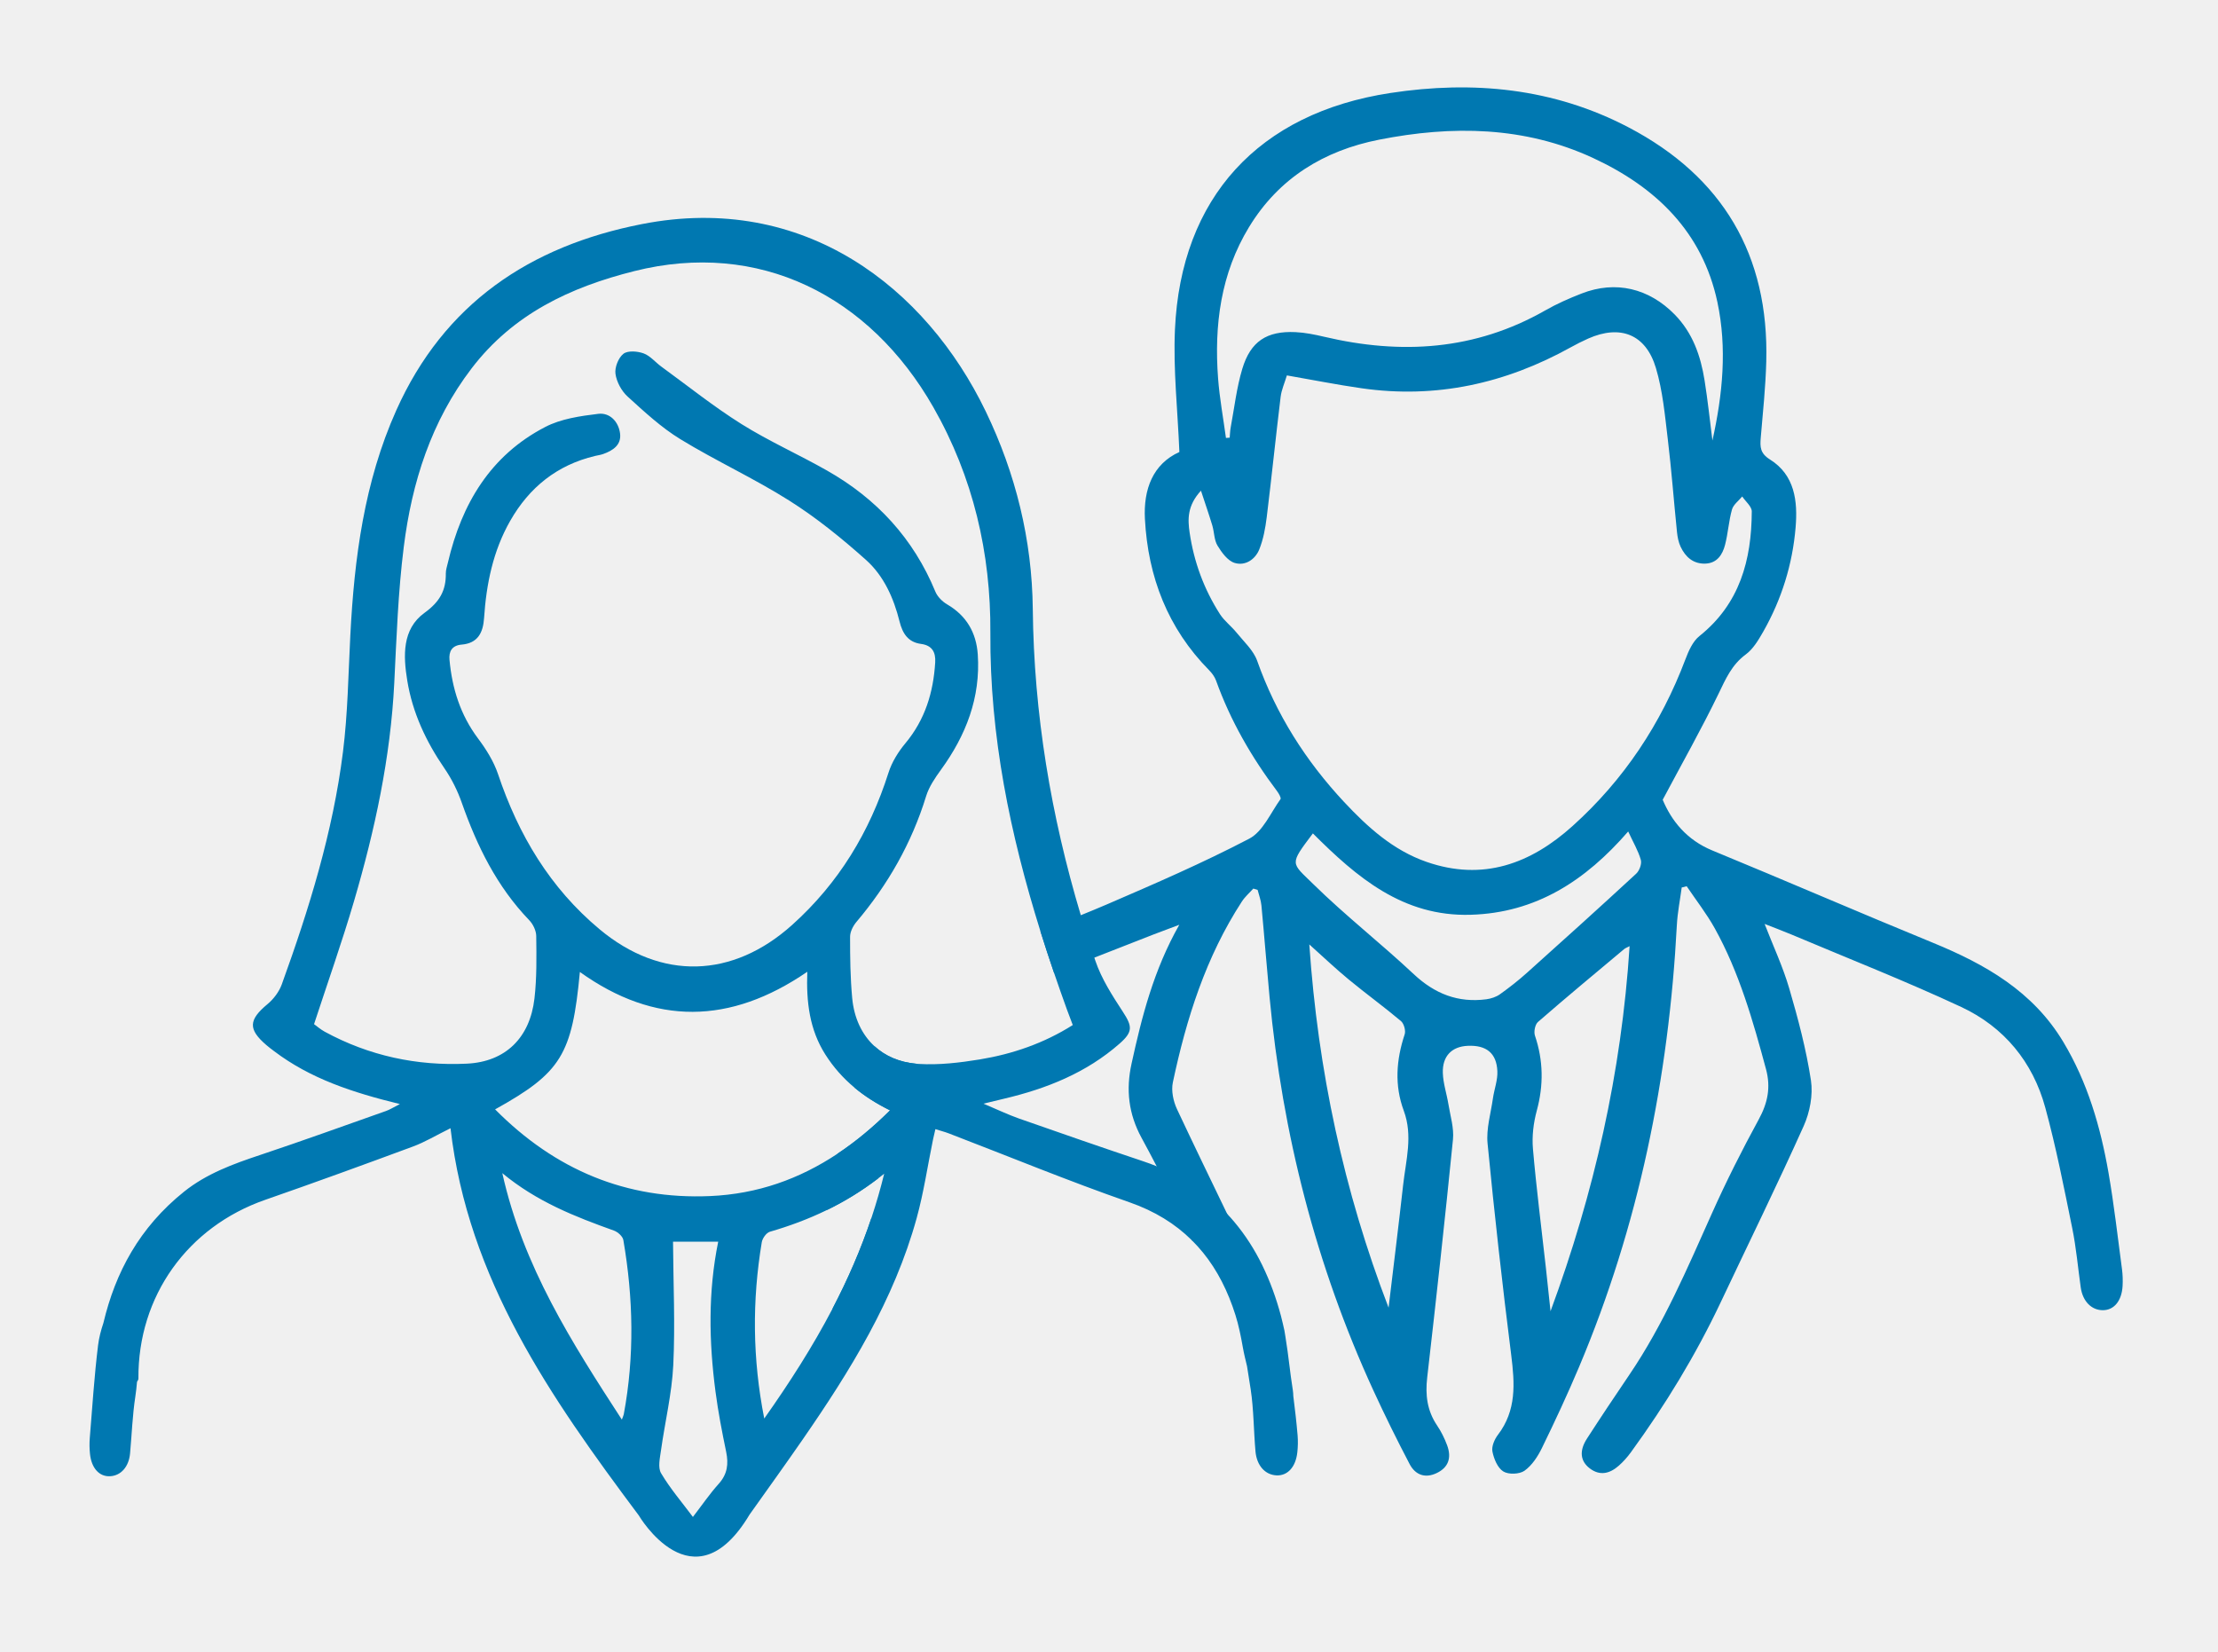
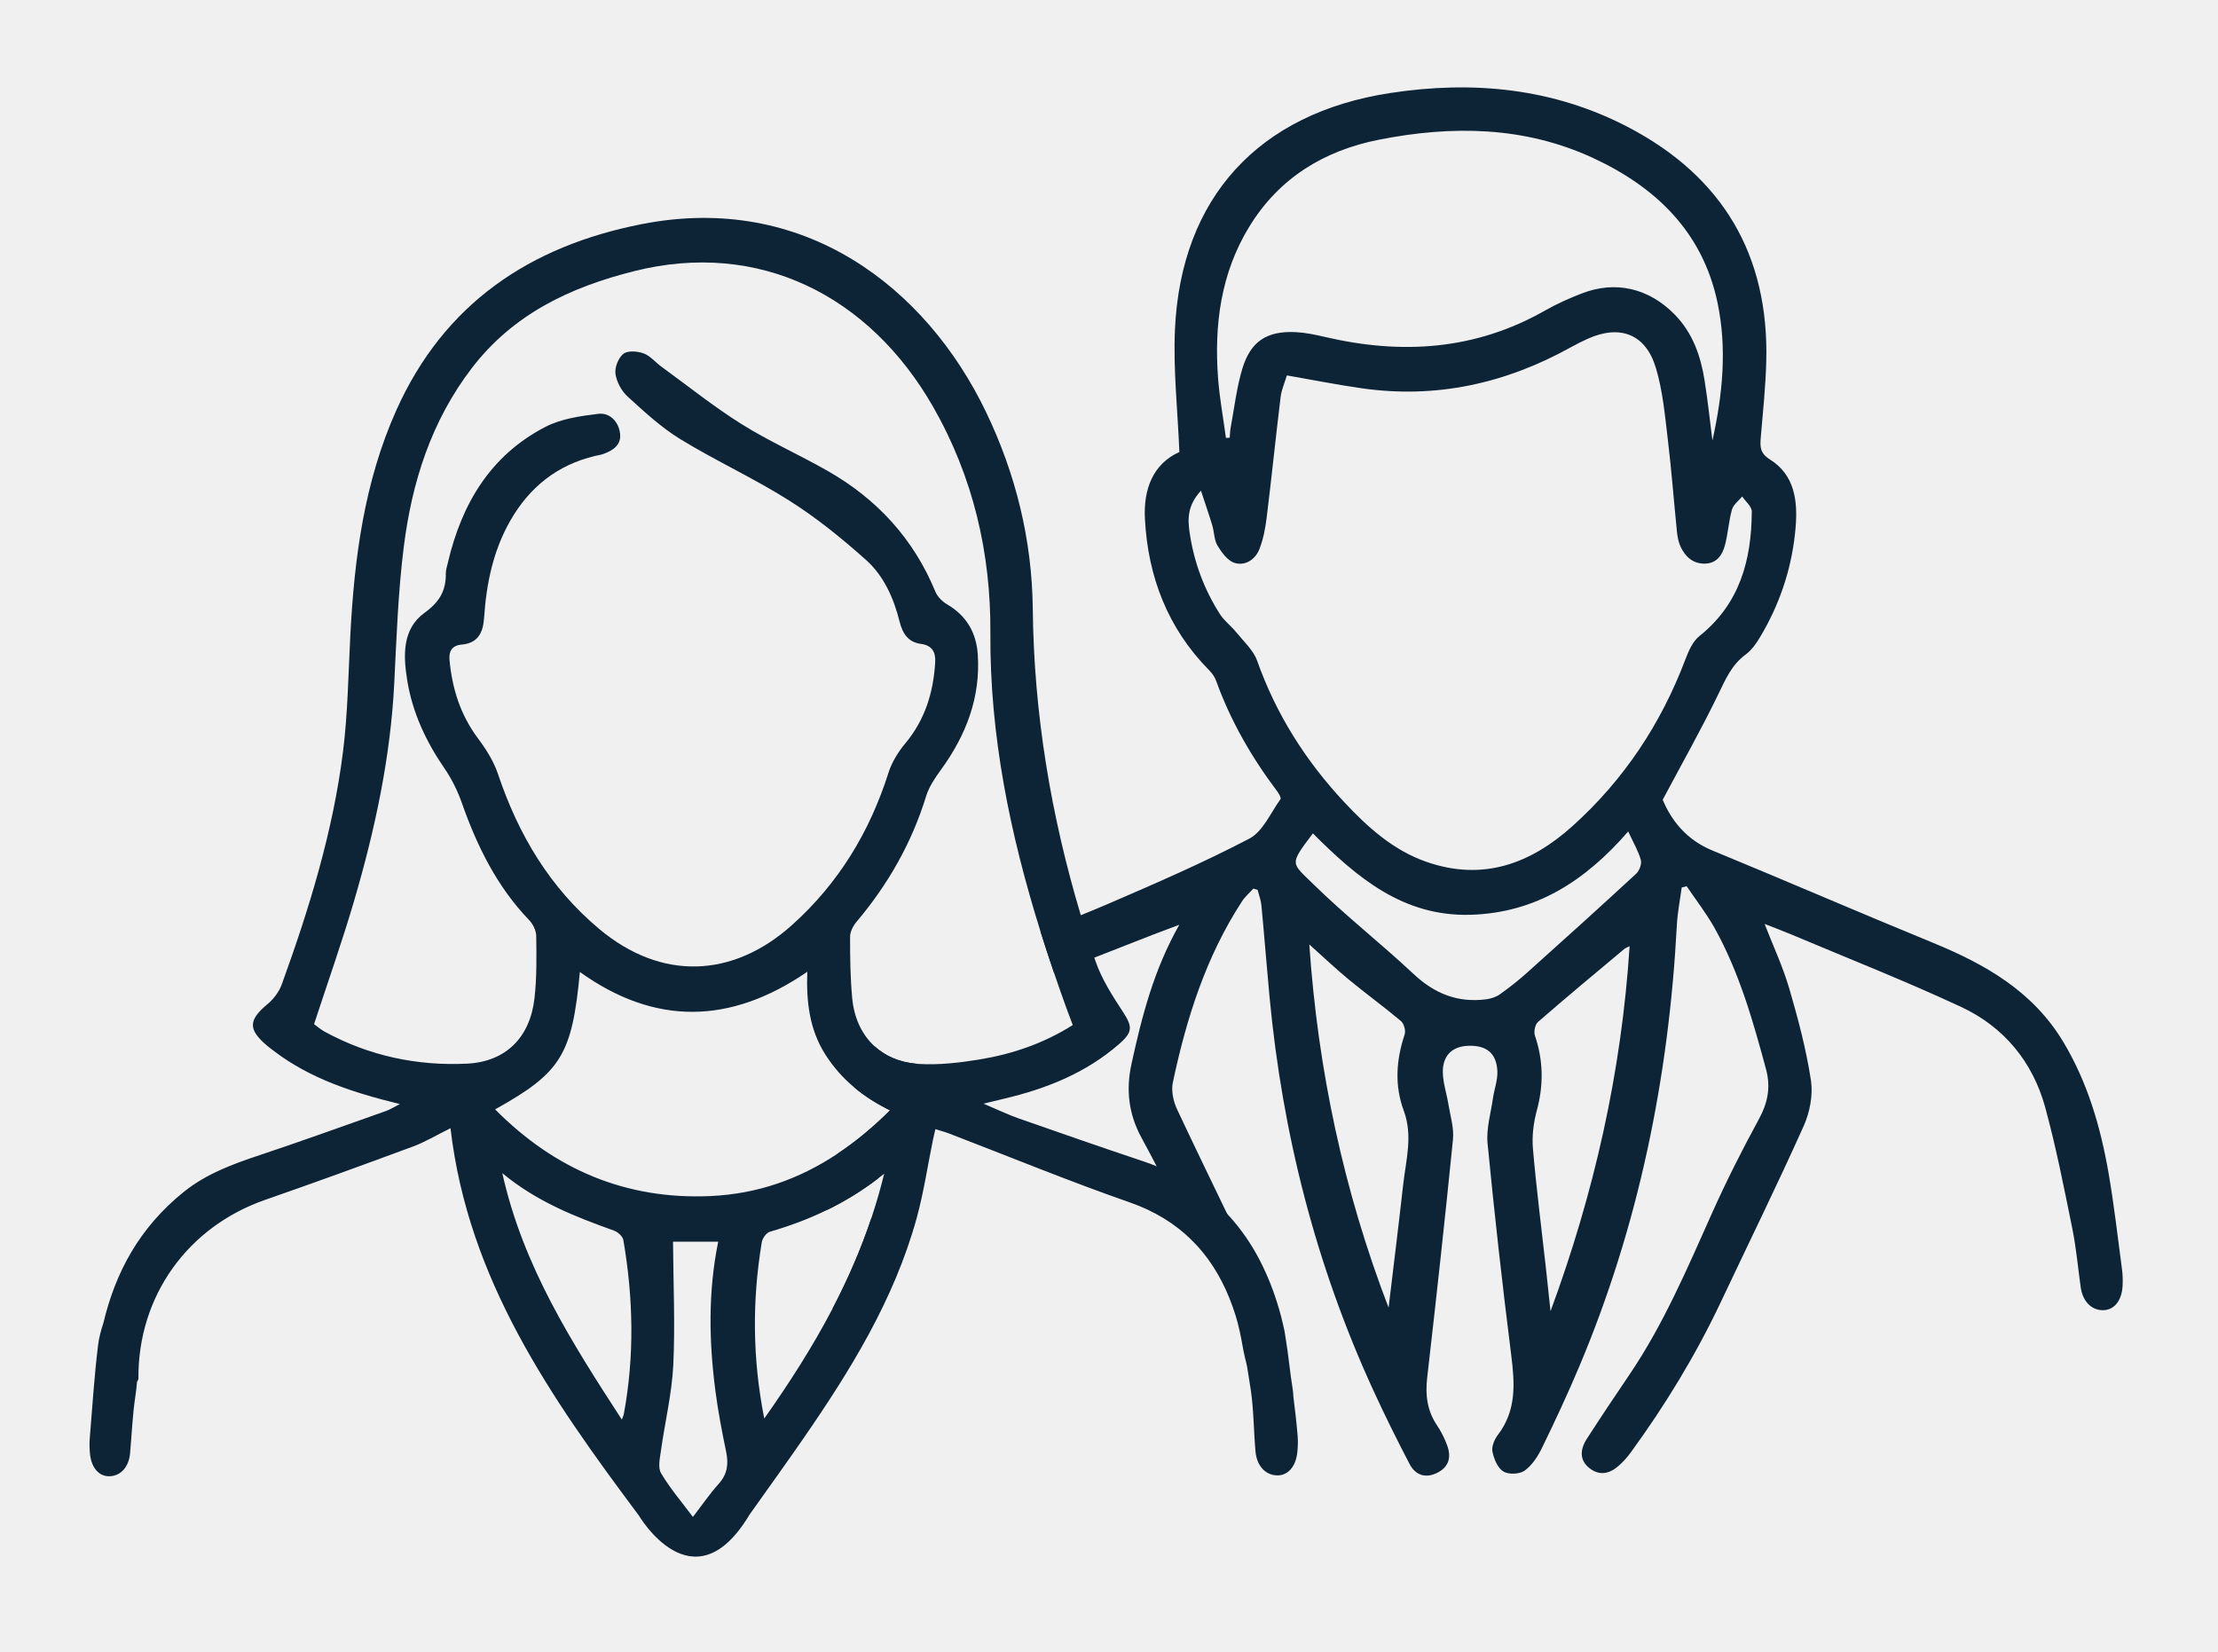
<svg xmlns="http://www.w3.org/2000/svg" version="1.1" id="Capa_1" x="0px" y="0px" viewBox="0 0 794.33 591.43" style="enable-background:new 0 0 794.33 591.43;" xml:space="preserve">
  <style type="text/css">
- 	.st0{display:none;fill:#757575;}
- 	.st1{fill:#0078B1;}
- 	.st2{fill:#0012B7;}
- 	.st3{fill:#FFFFFF;stroke:#0078B1;stroke-width:7;stroke-miterlimit:10;}
- 	.st4{fill:none;stroke:#FFFFFF;stroke-width:12;stroke-miterlimit:10;}
- 	.st5{fill:#0078B1;stroke:#0078B1;stroke-width:5;stroke-linecap:round;stroke-linejoin:round;stroke-miterlimit:10;}
+ 	.st0{display:none;fill:#0d2437;}
+ 	.st1{fill:#0d2437;}
+ 	.st2{fill:#0d2437;}
+ 	.st3{fill:#0d2437;stroke:#0078B1;stroke-width:7;stroke-miterlimit:10;}
+ 	.st4{fill:none;stroke:#0d2437;stroke-width:12;stroke-miterlimit:10;}
+ 	.st5{fill:#0d2437;stroke:#0078B1;stroke-width:5;stroke-linecap:round;stroke-linejoin:round;stroke-miterlimit:10;}
</style>
  <g>
    <path class="st1" d="M287.41,515.59c17.06-24.66,32.79-50.06,40.86-79.3c2.55-9.25,3.94-18.82,5.88-28.24   c0.22-1.09,0.49-2.17,0.84-3.68c1.83,0.58,3.39,0.98,4.88,1.55c21.53,8.26,42.87,17.07,64.64,24.65   c9.02,3.14,16.38,7.71,22.3,13.57c0,0.01,0,0.01,0.01,0.01c0.04,0.04,0.08,0.08,0.12,0.12c1.39,1.38,2.69,2.83,3.92,4.34   c5.12,6.31,8.91,13.82,11.6,22.37c1.18,3.76,1.95,7.64,2.64,11.55c0.4,2.27,0.96,4.51,1.5,6.75c0.44,2.74,0.88,5.49,1.31,8.29   c1.08,7.05,1.08,15.15,1.72,22.26c0.46,4.99,3.41,8.32,7.48,8.53c4,0.21,6.95-2.97,7.51-8.33c0.21-1.97,0.25-3.99,0.09-5.97   c-0.39-4.68-0.94-9.39-1.54-14.11c-0.01-0.69-0.06-1.41-0.18-2.17c-0.99-6.14-1.54-12.39-2.56-18.53c0-0.03-0.01-0.06-0.01-0.09   c-0.22-1.77-0.57-3.5-1.01-5.21c-0.2-0.9-0.42-1.8-0.66-2.69c-1.71-6.42-3.91-12.43-6.62-17.99c0-0.01-0.01-0.03-0.01-0.04l0,0   c-2.79-5.72-6.14-10.96-10.1-15.66c-0.8-0.96-1.63-1.89-2.49-2.8c-6.74-7.19-15.09-12.97-25.27-17.1c-1.62-0.66-3.3-1.28-5.02-1.85   c-14.81-4.95-29.55-10.08-44.28-15.24c-3.92-1.38-7.7-3.2-12.75-5.33c3.5-0.84,5.43-1.32,7.37-1.78   c15.23-3.59,29.47-9.26,41.4-19.75c4.8-4.22,4.56-6.17,1.12-11.43c-3.76-5.76-7.62-11.75-9.81-18.2c-0.13-0.39-0.26-0.77-0.39-1.16   c-1.7-5.05-3.32-10.11-4.84-15.19c-10.67-35.64-16.8-72.1-17.19-109.68c-0.26-24.66-6.09-48.44-16.86-70.75   c-21.32-44.19-64.9-78.46-123.11-67.06c-40.14,7.85-70.88,28.48-87.99,66.72c-11.46,25.6-15.03,52.89-16.45,80.6   c-0.72,13.94-0.9,27.96-2.64,41.78c-3.6,28.65-12.12,56.13-21.91,83.19c-0.96,2.64-2.93,5.25-5.11,7.06   c-6.78,5.64-7.02,8.99-0.4,14.67c0.88,0.76,1.82,1.46,2.75,2.16c12.99,9.86,28.09,14.81,45.06,18.96   c-2.43,1.23-3.64,2.02-4.97,2.48c-15.01,5.3-29.99,10.72-45.1,15.76c-9.67,3.22-19.16,6.68-27.22,13.13   c-15.99,12.81-24.6,28.94-28.89,47.03c-0.88,2.63-1.58,5.29-1.91,7.98c-1.36,11.03-2.05,22.15-2.97,33.23   c-0.15,1.89-0.12,3.83,0.08,5.71c0.54,5.12,3.36,8.16,7.19,7.96c3.9-0.2,6.72-3.39,7.16-8.16c0.62-6.8,0.86-13.67,1.89-20.41   c0.26-1.69,0.45-3.44,0.6-5.23c0.31-0.46,0.5-0.86,0.5-1.18c-0.2-29.54,17.63-54.35,45.45-64.02c17.7-6.16,35.32-12.57,52.89-19.08   c4.31-1.59,8.31-4.02,13.43-6.55c6.28,53.99,35.62,96.12,67.41,138.64c0,0,19.54,33.43,39.68-0.26   C275.19,532.91,281.38,524.31,287.41,515.59z M312.16,435.93c-3.82,11.47-8.57,22.32-14.03,32.77   c-7.1,13.6-15.41,26.53-24.43,39.31c-4.24-21.5-4.35-42.31-0.89-63.12c0.23-1.42,1.63-3.4,2.89-3.77   c7.03-2.04,13.82-4.55,20.44-7.78c6.23-3.03,12.3-6.71,18.27-11.26c0.75-0.56,1.5-1.14,2.24-1.74   C315.35,425.67,313.84,430.86,312.16,435.93z M116.3,369.48c-1.57-0.86-2.95-2.08-3.83-2.71c4.9-14.97,10-29.35,14.29-43.96   c7.5-25.56,13.11-51.5,14.44-78.25c0.81-16.25,1.37-32.57,3.4-48.69c2.9-23.16,9.83-45.03,24.33-63.99   c14.85-19.4,35.2-29.01,58.23-34.79c44.63-11.2,84.22,8.69,107.08,48.71c14.31,25.07,20.62,52.34,20.44,80.78   c-0.24,36.98,7.1,72.26,17.91,106.87c1.58,5.05,3.23,10.09,4.95,15.11c1.48,4.36,3.02,8.71,4.59,13.06   c0.62,1.71,1.28,3.4,2.06,5.47c-10.3,6.52-21.53,10.38-33.34,12.32c-7.16,1.17-14.55,2.04-21.76,1.61   c-0.32-0.02-0.64-0.04-0.95-0.07c-6.05-0.54-11.14-2.76-14.98-6.3c-4.5-4.14-7.31-10.08-7.97-17.27   c-0.67-7.27-0.76-14.61-0.75-21.91c0-1.78,1.06-3.86,2.25-5.28c11.3-13.37,19.8-28.23,24.97-45.04c1.04-3.38,3.19-6.54,5.3-9.45   c8.98-12.35,14.25-25.85,13.21-41.33c-0.53-7.78-4.03-13.87-10.96-17.92c-1.73-1.01-3.47-2.75-4.22-4.55   c-7.85-19.06-21.05-33.32-38.81-43.39c-10.11-5.74-20.81-10.5-30.64-16.65c-9.95-6.24-19.18-13.64-28.7-20.57   c-2.15-1.56-3.97-3.87-6.34-4.73c-2.19-0.8-5.67-1.08-7.23,0.14c-1.81,1.42-3.17,4.87-2.85,7.18c0.4,2.88,2.15,6.13,4.32,8.11   c6,5.46,12.05,11.09,18.92,15.29c12.74,7.8,26.44,14.04,39.04,22.02c9.75,6.17,18.85,13.54,27.46,21.24   c6.37,5.71,9.92,13.68,12,22.05c1.06,4.23,3.02,7.39,7.68,8.01c3.96,0.52,5.31,2.95,5.08,6.63c-0.65,10.7-3.61,20.47-10.65,28.92   c-2.58,3.09-4.87,6.78-6.08,10.59c-6.75,21.22-17.81,39.5-34.49,54.49c-21.31,19.13-46.86,20-68.95,1.58   c-17.76-14.8-29.09-33.82-36.39-55.58c-1.53-4.55-4.25-8.89-7.16-12.77c-6.32-8.42-9.28-17.9-10.22-28.16   c-0.28-3,0.87-5.16,4.33-5.45c5.79-0.49,7.69-4.22,8.05-9.51c0.81-12.21,3.2-24.02,9.36-34.82c6.86-12.02,16.79-19.98,30.35-23.23   c0.97-0.23,1.97-0.35,2.9-0.68c3.52-1.24,6.63-3.25,6.09-7.4c-0.54-4.22-3.68-7.5-7.78-7.01c-6.46,0.78-13.36,1.77-19.02,4.71   c-19.63,10.17-29.94,27.55-34.85,48.56c-0.3,1.29-0.76,2.61-0.75,3.91c0.08,6.16-2.26,10.2-7.63,14.09   c-8.08,5.85-7.62,15.44-6.17,24.31c1.88,11.47,6.72,21.8,13.32,31.4c2.58,3.76,4.69,8,6.2,12.31   c5.46,15.53,12.57,30.01,24.13,42.03c1.38,1.42,2.51,3.76,2.53,5.69c0.09,7.47,0.22,15-0.64,22.4   c-1.62,13.99-10.3,22.64-24.2,23.31C149.32,381.78,132.18,378.12,116.3,369.48z M207.67,348.09c26.85,19.21,53.8,18.87,81.45-0.08   c-0.41,10.84,0.81,20.72,6.43,29.59c2.9,4.57,6.37,8.48,10.43,11.87c3.74,3.13,7.99,5.81,12.77,8.17   c-5.97,5.94-12.23,11.17-18.84,15.55c-13.54,8.99-28.55,14.41-45.61,15.15c-29.94,1.3-55.46-9.33-76.99-31.05   C201,384.12,204.88,377.75,207.67,348.09z M219.9,440.71c1.38,0.5,3.12,2.07,3.34,3.38c3.57,20.78,4.03,41.59,0.15,62.4   c-0.08,0.43-0.3,0.83-0.69,1.9c-17.96-27.65-35.37-54.89-42.81-88.26C192.28,430.39,205.99,435.73,219.9,440.71z M248.15,543.25   c-3.93-5.26-8.15-10.17-11.4-15.66c-1.21-2.03-0.41-5.45-0.03-8.17c1.42-10.2,3.9-20.32,4.4-30.55c0.7-14.52,0.01-29.11-0.09-44.19   h16.18c-3.67,18.01-3.31,35.85-0.97,53.68c0.95,7.23,2.33,14.42,3.82,21.57c0.9,4.35,0.45,8-2.67,11.46   C254.19,534.94,251.48,538.93,248.15,543.25z" />
    <path class="st1" d="M759.95,454.55c-1.54-11.53-2.84-23.1-4.83-34.55c-2.87-16.44-7.48-32.33-16.18-46.84   c-10.86-18.12-27.89-27.82-46.69-35.53c-26.42-10.83-52.62-22.19-79.02-33.06c-9.15-3.76-14.6-10.58-17.77-18.16   c6.96-13.08,13.9-25.35,20.02-38.01c2.56-5.29,4.72-10.33,9.69-14c2.69-1.97,4.61-5.23,6.32-8.23   c6.57-11.57,10.47-24.11,11.57-37.32c0.78-9.33-0.26-18.73-9.19-24.3c-3.51-2.19-3.57-4.48-3.3-7.72   c0.77-9.11,1.74-18.21,1.98-27.34c1.02-38.14-15.62-66.22-49.3-83.87c-26.89-14.09-55.7-16.85-85.36-12.31   c-47.15,7.2-75,37.49-77.11,84.76c-0.64,14.33,0.98,28.75,1.59,43.8c-9.48,4.27-12.91,13.36-12.34,23.98   c1.1,20.75,8.18,39.17,23.02,54.2c1.01,1.03,1.96,2.32,2.45,3.67c5.16,14.36,12.67,27.4,21.82,39.56c0.64,0.85,1.58,2.46,1.26,2.91   c-3.54,4.93-6.31,11.61-11.19,14.16c-16.59,8.67-33.84,16.14-51.05,23.56c-3.08,1.32-6.18,2.6-9.29,3.86   c-4.8,1.93-9.63,3.8-14.46,5.68c1.58,5.05,3.23,10.09,4.95,15.11c4.79-1.85,9.57-3.72,14.35-5.6c7.09-2.77,14.17-5.56,21.26-8.32   c2.71-1.05,5.44-2.05,9.19-3.46c-9.2,16.24-13.42,32.93-17.11,49.79c-2.03,9.25-1.09,17.9,3.57,26.47   c1.85,3.4,3.67,6.82,5.45,10.26c4.4,8.5,8.56,17.12,12.38,25.87c0.07,0.17,0.08,0.41,0.18,0.57c0,0.01,0,0.01,0.01,0.01   c0.04,0.04,0.08,0.08,0.12,0.12c15.43,8.11,26.62,20.07,23.79,14.03c-3.69-7.86-7.44-15.68-11.21-23.5   c-6.03-12.51-12.1-25.01-18-37.58c-1.33-2.84-2.12-6.6-1.49-9.58c4.84-22.86,11.83-44.97,24.72-64.78c1.11-1.71,2.72-3.1,4.1-4.64   c0.51,0.16,1.03,0.31,1.54,0.47c0.47,1.85,1.18,3.68,1.36,5.56c1.04,10.91,1.88,21.85,2.91,32.77   c4.62,49.02,16.6,96.12,37.18,140.92c4.09,8.9,8.43,17.68,12.97,26.35c2,3.83,5.47,5.27,9.71,3.25c4.1-1.95,5.46-5.35,3.72-10.01   c-0.92-2.47-2.13-4.9-3.61-7.09c-3.54-5.26-4.23-10.87-3.51-17.11c3.26-28.4,6.39-56.81,9.23-85.26c0.41-4.11-0.95-8.42-1.63-12.62   c-0.61-3.74-1.88-7.44-2-11.18c-0.2-6.1,3.24-9.49,8.93-9.74c6.6-0.3,10.31,2.58,10.6,9.07c0.15,3.22-1.12,6.48-1.59,9.75   c-0.76,5.37-2.43,10.86-1.92,16.13c2.46,25.31,5.29,50.58,8.47,75.8c1.28,10.16,1.92,19.81-4.75,28.55   c-1.24,1.62-2.33,4.16-1.98,5.98c0.51,2.61,1.84,5.86,3.88,7.14c1.85,1.17,5.81,1.03,7.61-0.25c2.68-1.91,4.76-5.1,6.25-8.16   c4.66-9.55,9.15-19.19,13.28-28.98c21.35-50.6,32.14-103.56,35.03-158.27c0.24-4.51,1.14-8.98,1.74-13.46   c0.59-0.15,1.19-0.3,1.78-0.45c3.38,5.02,7.14,9.83,10.07,15.1c8.77,15.81,13.66,33.07,18.34,50.41   c1.78,6.59,0.59,12.15-2.63,18.05c-5.96,10.92-11.57,22.05-16.65,33.39c-8.9,19.87-17.39,39.91-29.68,58.03   c-5.13,7.57-10.21,15.16-15.17,22.85c-2.82,4.37-2.39,8.05,1.01,10.65c3.69,2.81,7.23,1.83,10.39-0.96   c1.61-1.41,3.07-3.06,4.33-4.79c12.36-16.97,23.23-34.82,32.21-53.81c9.92-21.01,20.17-41.86,29.68-63.05   c2.2-4.91,3.39-11.11,2.6-16.34c-1.69-11.11-4.6-22.08-7.76-32.89c-2.28-7.81-5.77-15.25-8.83-23.14c3.37,1.33,6.48,2.47,9.53,3.76   c20.33,8.58,40.9,16.66,60.88,25.98c15.3,7.14,25.64,19.66,30.1,36.03c3.88,14.22,6.72,28.74,9.66,43.19   c1.43,6.99,2.04,14.15,3.04,21.22c0.71,4.96,3.82,8.14,7.9,8.15c4.01,0.01,6.79-3.31,7.09-8.69   C760.27,458.54,760.21,456.52,759.95,454.55z M447.34,81.28c10.66-17.5,26.81-27.37,46.57-31.26c26.12-5.15,52.08-4.82,76.65,6.58   c22.36,10.37,39.11,26.36,44.49,51.59c3.51,16.5,1.9,33.02-1.78,49.58c-0.92-7.18-1.67-14.39-2.81-21.53   c-1.41-8.82-4.24-17.01-10.73-23.63c-9.19-9.36-21.11-12.26-33.3-7.5c-4.47,1.74-8.92,3.7-13.08,6.08   c-25.08,14.3-51.6,15.9-79.13,9.41c-3.38-0.79-6.84-1.5-10.29-1.66c-10.22-0.47-16.07,3.28-19.03,13.15   c-2.04,6.79-2.84,13.96-4.15,20.96c-0.23,1.21-0.25,2.46-0.36,3.69c-0.45,0.03-0.89,0.06-1.34,0.1   c-0.96-7.11-2.28-14.19-2.82-21.33C434.79,116.42,437.18,97.95,447.34,81.28z M450.23,236.65c-1.34-3.77-4.76-6.84-7.39-10.1   c-1.86-2.31-4.36-4.15-5.94-6.61c-5.72-8.92-9.32-18.72-10.86-29.2c-0.7-4.76-0.88-9.64,4.06-15.02c1.58,4.82,2.91,8.63,4.07,12.49   c0.71,2.38,0.63,5.16,1.85,7.18c1.5,2.47,3.64,5.43,6.12,6.2c3.77,1.17,7.38-1.19,8.85-4.85c1.45-3.63,2.18-7.63,2.66-11.53   c1.77-14.35,3.23-28.72,4.98-43.07c0.31-2.56,1.44-5.02,2.24-7.7c9.23,1.61,17.97,3.35,26.78,4.61c26.65,3.82,51.51-1.7,74.9-14.68   c2.03-1.13,4.11-2.18,6.23-3.12c11.48-5.09,20.64-1.57,24.25,10.54c2.45,8.19,3.22,16.92,4.25,25.47   c1.34,11.04,2.16,22.15,3.29,33.22c0.18,1.79,0.54,3.67,1.29,5.29c1.73,3.7,4.55,6.23,8.9,6.07c4.19-0.16,6.12-3.21,7.03-6.71   c1.08-4.15,1.32-8.53,2.48-12.66c0.5-1.76,2.4-3.13,3.67-4.67c1.19,1.79,3.42,3.57,3.42,5.35c-0.07,17.4-4.3,33.1-18.75,44.64   c-2.38,1.9-3.87,5.31-5.01,8.32c-8.74,23.11-22.03,43.15-40.39,59.68c-15.04,13.56-32.13,19.87-52.29,12.88   c-11.98-4.15-21.11-12.43-29.56-21.46C467.6,272.47,457,255.79,450.23,236.65z M502.51,424.32c-1.64,14.67-3.47,29.32-5.22,43.98   c-16.06-41.79-25.29-85.02-28.39-130.08c4.87,4.36,9.36,8.64,14.13,12.57c6.14,5.07,12.61,9.76,18.7,14.88   c1.07,0.91,1.77,3.43,1.32,4.77c-3.03,9.12-3.69,18.27-0.32,27.33C506.06,406.74,503.49,415.5,502.51,424.32z M555.29,469.58   c-0.55-5.2-1.09-10.41-1.67-15.61c-1.58-14.19-3.4-28.36-4.63-42.58c-0.39-4.48,0.19-9.26,1.37-13.62   c2.48-9.13,2.37-17.97-0.66-26.92c-0.46-1.39,0.06-3.97,1.1-4.87c10.15-8.83,20.51-17.43,30.83-26.07   c0.45-0.39,1.06-0.58,1.98-1.07C580.7,384.07,570.87,427.34,555.29,469.58z M585.95,312.9c-12.91,11.93-25.96,23.7-39.05,35.43   c-3.08,2.77-6.36,5.34-9.73,7.74c-1.36,0.97-3.17,1.56-4.85,1.79c-10.14,1.34-18.49-1.95-26.02-9   c-11.73-11.01-24.48-20.95-35.94-32.21c-8.04-7.9-8.73-6.82-0.18-18.19c15.72,15.71,32.24,29.85,56.48,29.14   c23.46-0.67,41.17-12.23,56.44-29.83c1.81,3.91,3.61,6.92,4.53,10.18C588.03,309.37,587.12,311.83,585.95,312.9z M313.16,374.65   c-2.83,4.6-5.22,9.54-7.18,14.82c3.74,3.13,7.99,5.81,12.77,8.17c-5.97,5.94-12.23,11.17-18.84,15.55   c-1.35,6.7-2.61,13.42-3.77,20.15c6.23-3.03,12.3-6.71,18.27-11.26c0.56-3.34,1.12-6.68,1.69-10.02   c2.06-11.99,6.07-22.35,12.04-31.11C322.09,380.41,317,378.19,313.16,374.65z M300.04,468.99c4.12,0.18,6.83-2.27,7.83-6.3   c0.44-1.77,0.55-3.62,0.85-5.42c1.16-7.11,2.29-14.23,3.44-21.34c-3.82,11.47-8.57,22.32-14.03,32.77   C298.73,468.86,299.37,468.96,300.04,468.99z" />
  </g>
</svg>
